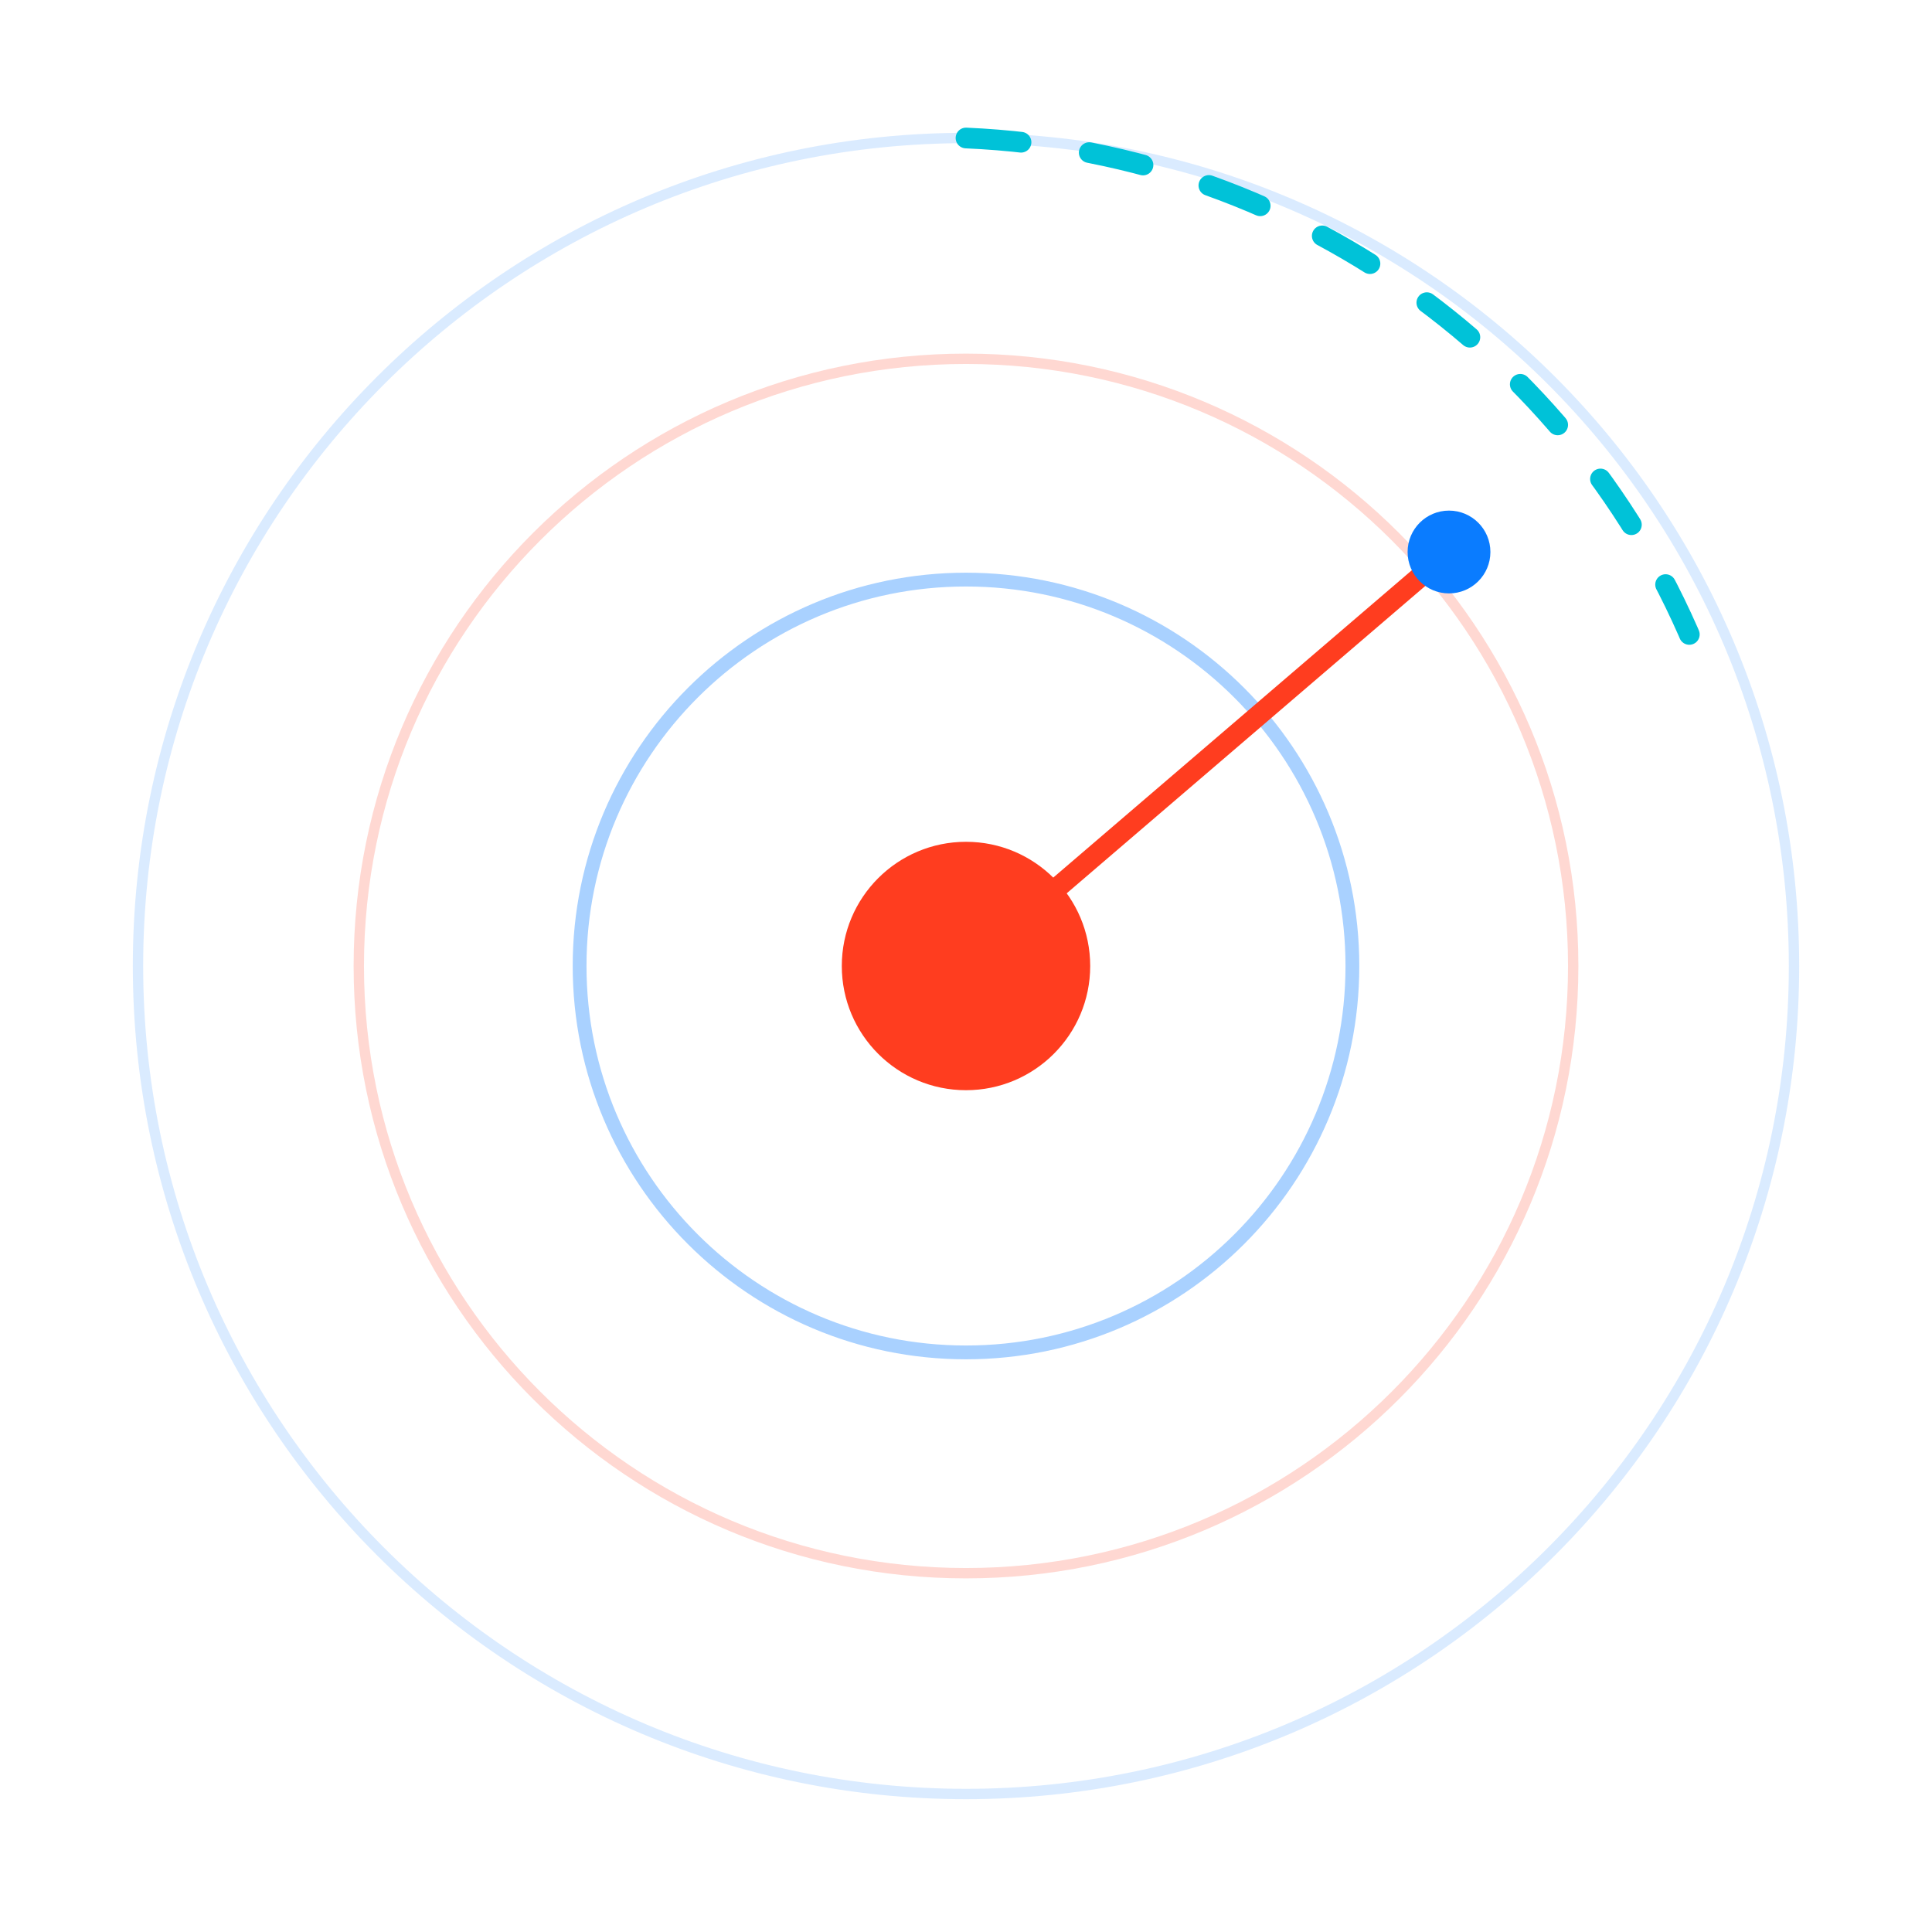
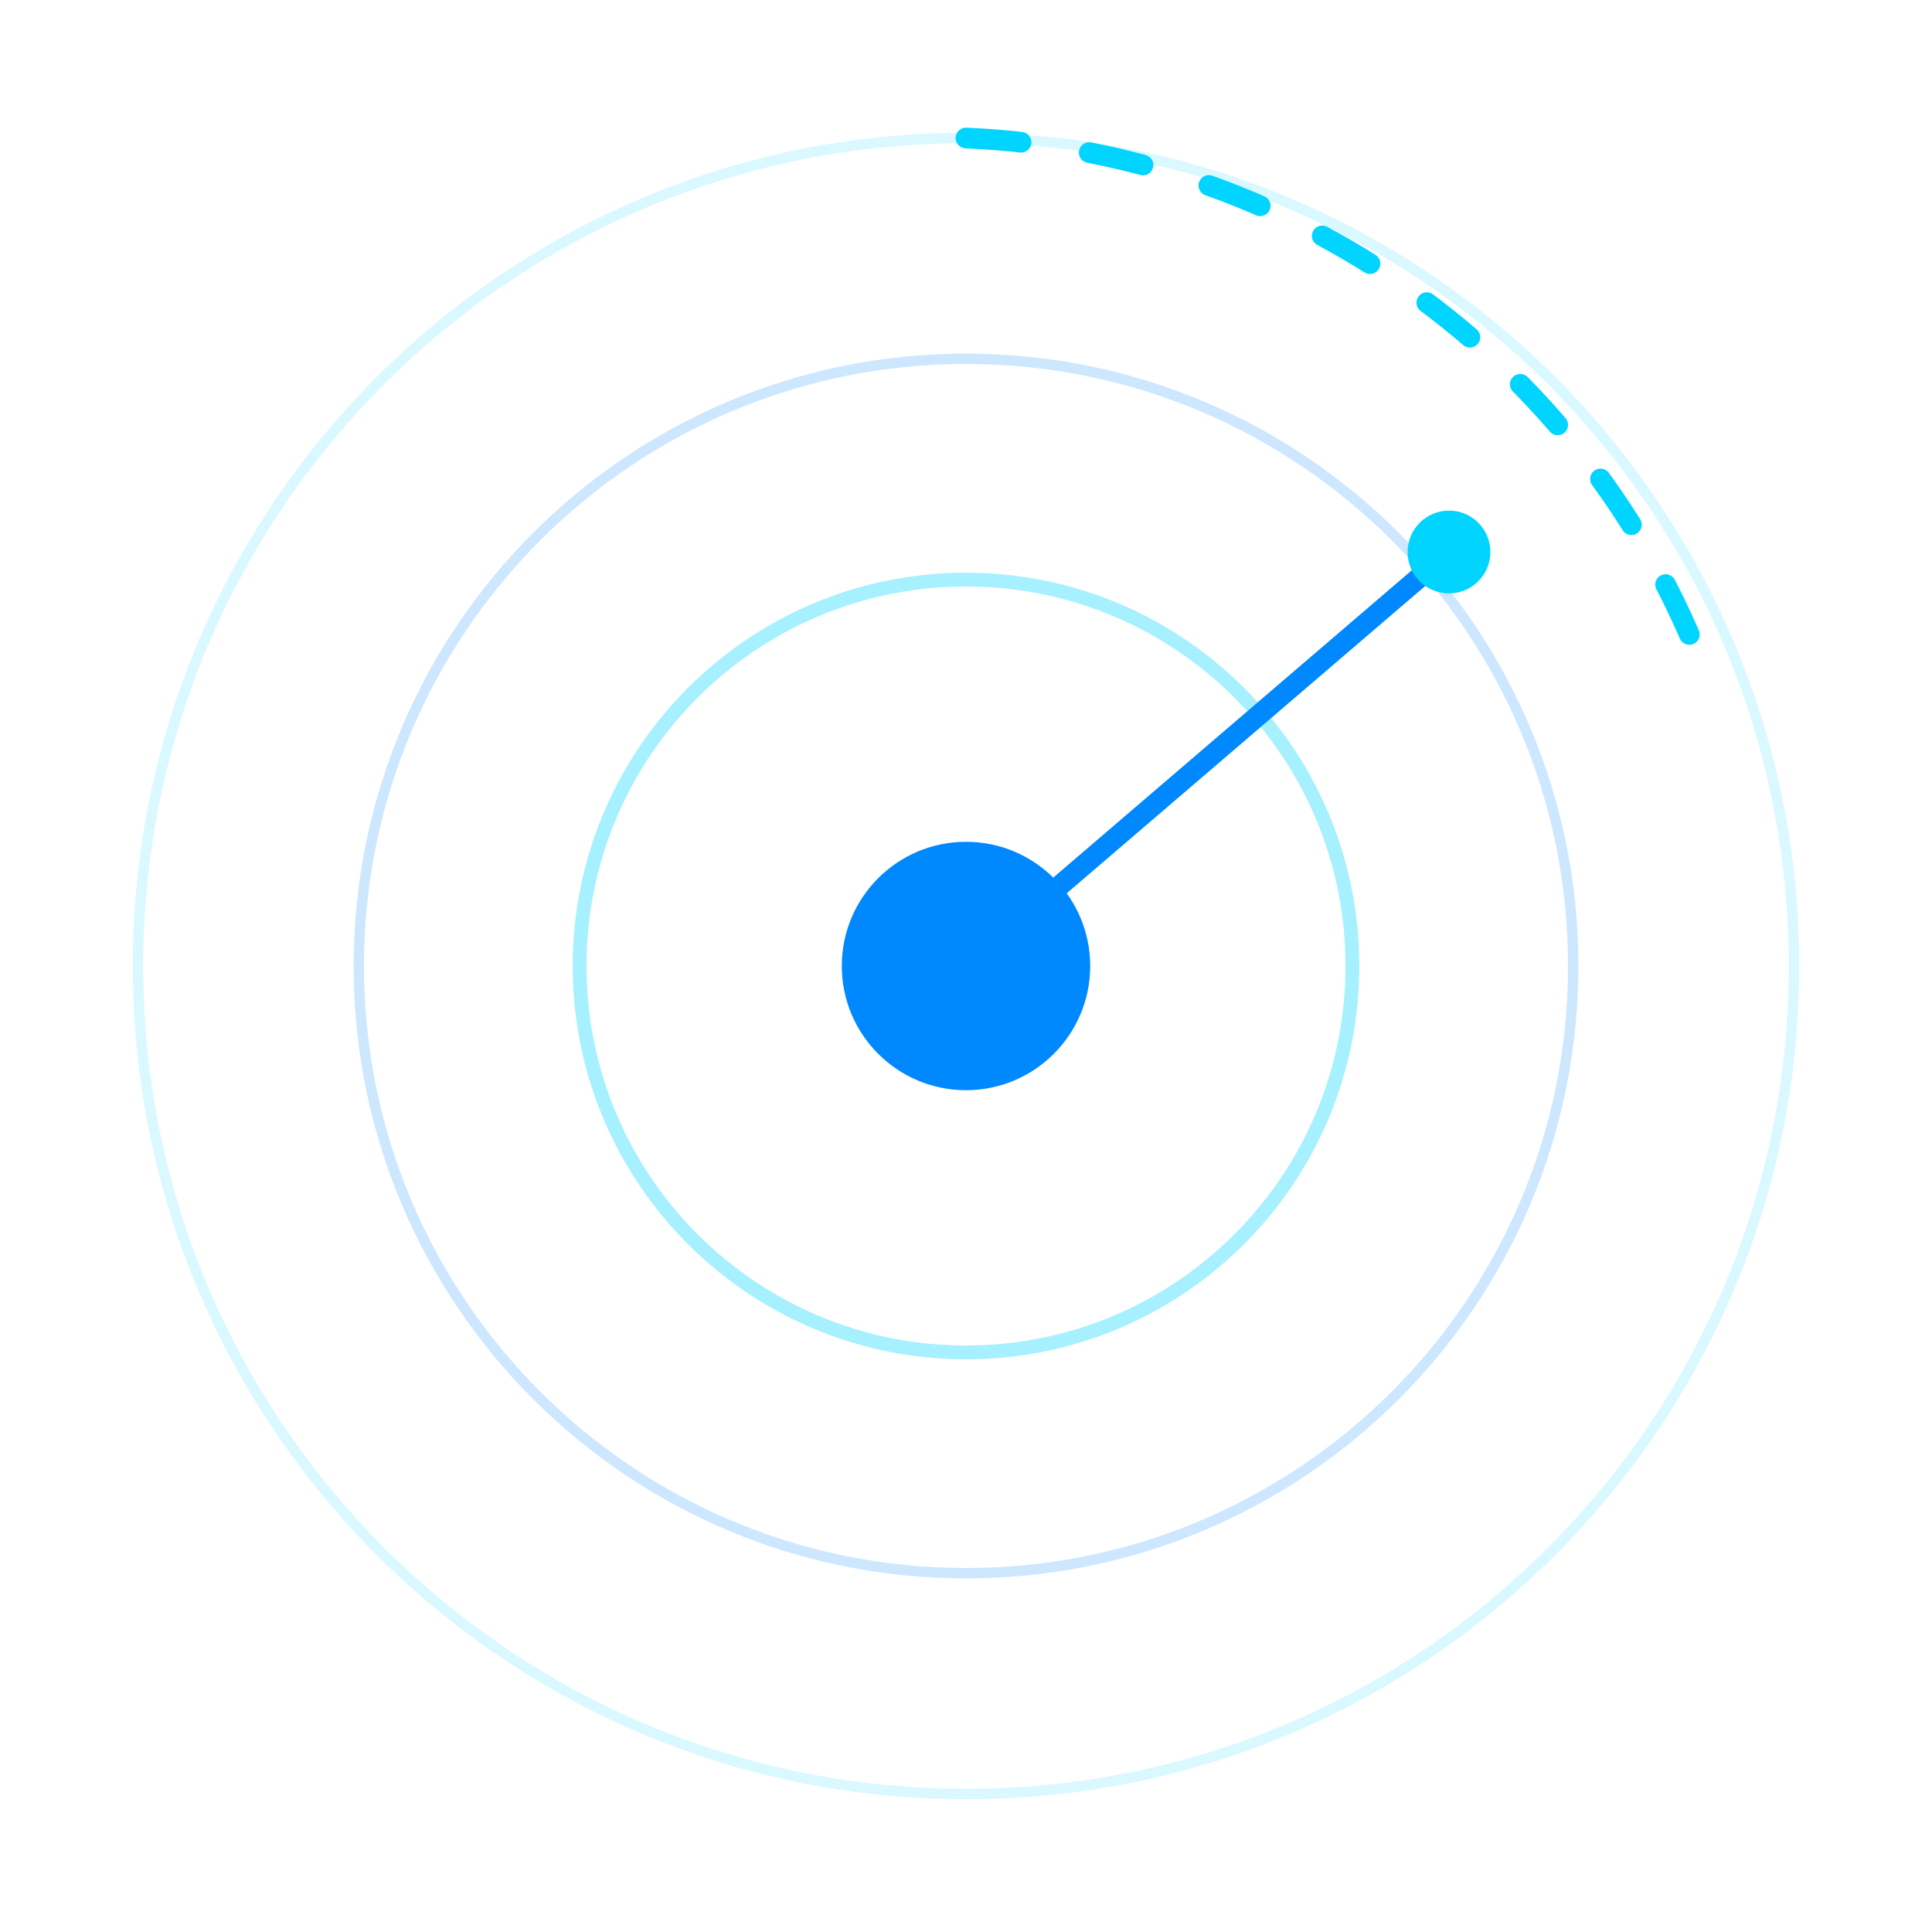
<svg xmlns="http://www.w3.org/2000/svg" viewBox="0 0 280 280" fill="none">
-   <circle cx="140" cy="140" r="120" stroke="#0A7CFF" stroke-opacity="0.15" stroke-width="1.5" />
-   <circle cx="140" cy="140" r="88" stroke="#FF3D1F" stroke-opacity="0.2" stroke-width="1.5" />
-   <circle cx="140" cy="140" r="56" stroke="#0A7CFF" stroke-opacity="0.35" stroke-width="2" />
-   <circle cx="140" cy="140" r="18" fill="#FF3D1F" />
-   <path d="M140 140 L210 80" stroke="#FF3D1F" stroke-width="3" stroke-linecap="round" />
-   <circle cx="210" cy="80" r="6" fill="#0A7CFF" />
-   <path d="M140 20 A120 120 0 0 1 248 100" stroke="#00C2D8" stroke-width="3" stroke-linecap="round" stroke-dasharray="8 10" />
+   <circle cx="140" cy="140" r="120" stroke="#00D4FF" stroke-opacity="0.15" stroke-width="1.5" />
+   <circle cx="140" cy="140" r="88" stroke="#0088FF" stroke-opacity="0.2" stroke-width="1.5" />
+   <circle cx="140" cy="140" r="56" stroke="#00D4FF" stroke-opacity="0.35" stroke-width="2" />
+   <circle cx="140" cy="140" r="18" fill="#0088FF" />
+   <path d="M140 140 L210 80" stroke="#0088FF" stroke-width="3" stroke-linecap="round" />
+   <circle cx="210" cy="80" r="6" fill="#00D4FF" />
+   <path d="M140 20 A120 120 0 0 1 248 100" stroke="#00D4FF" stroke-width="3" stroke-linecap="round" stroke-dasharray="8 10" />
</svg>
